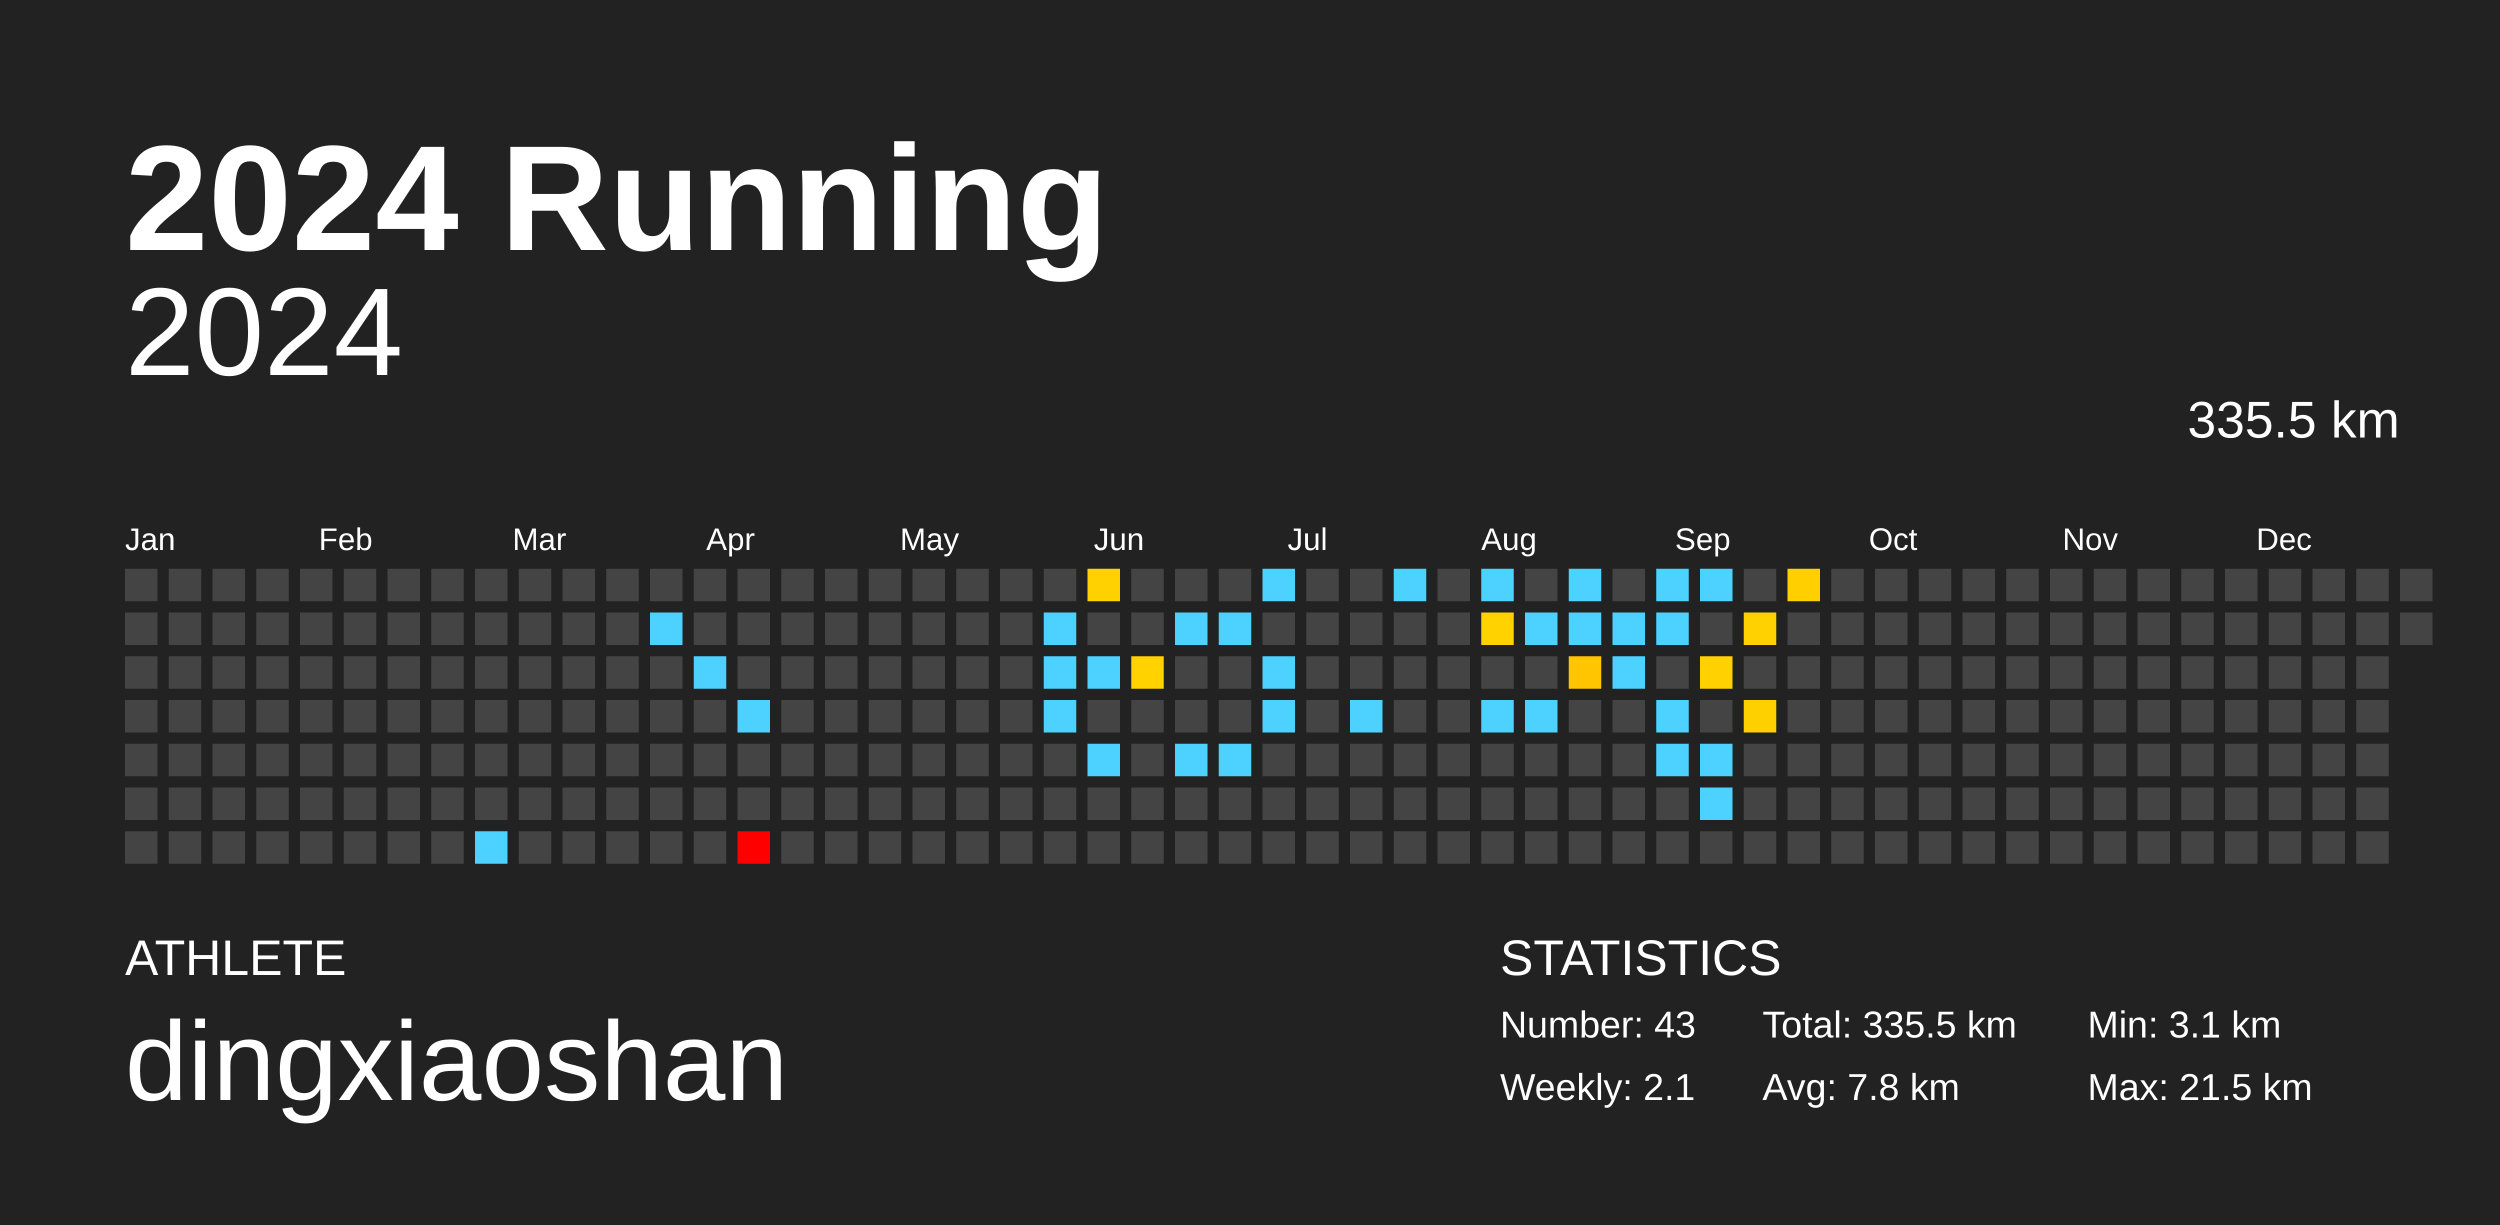
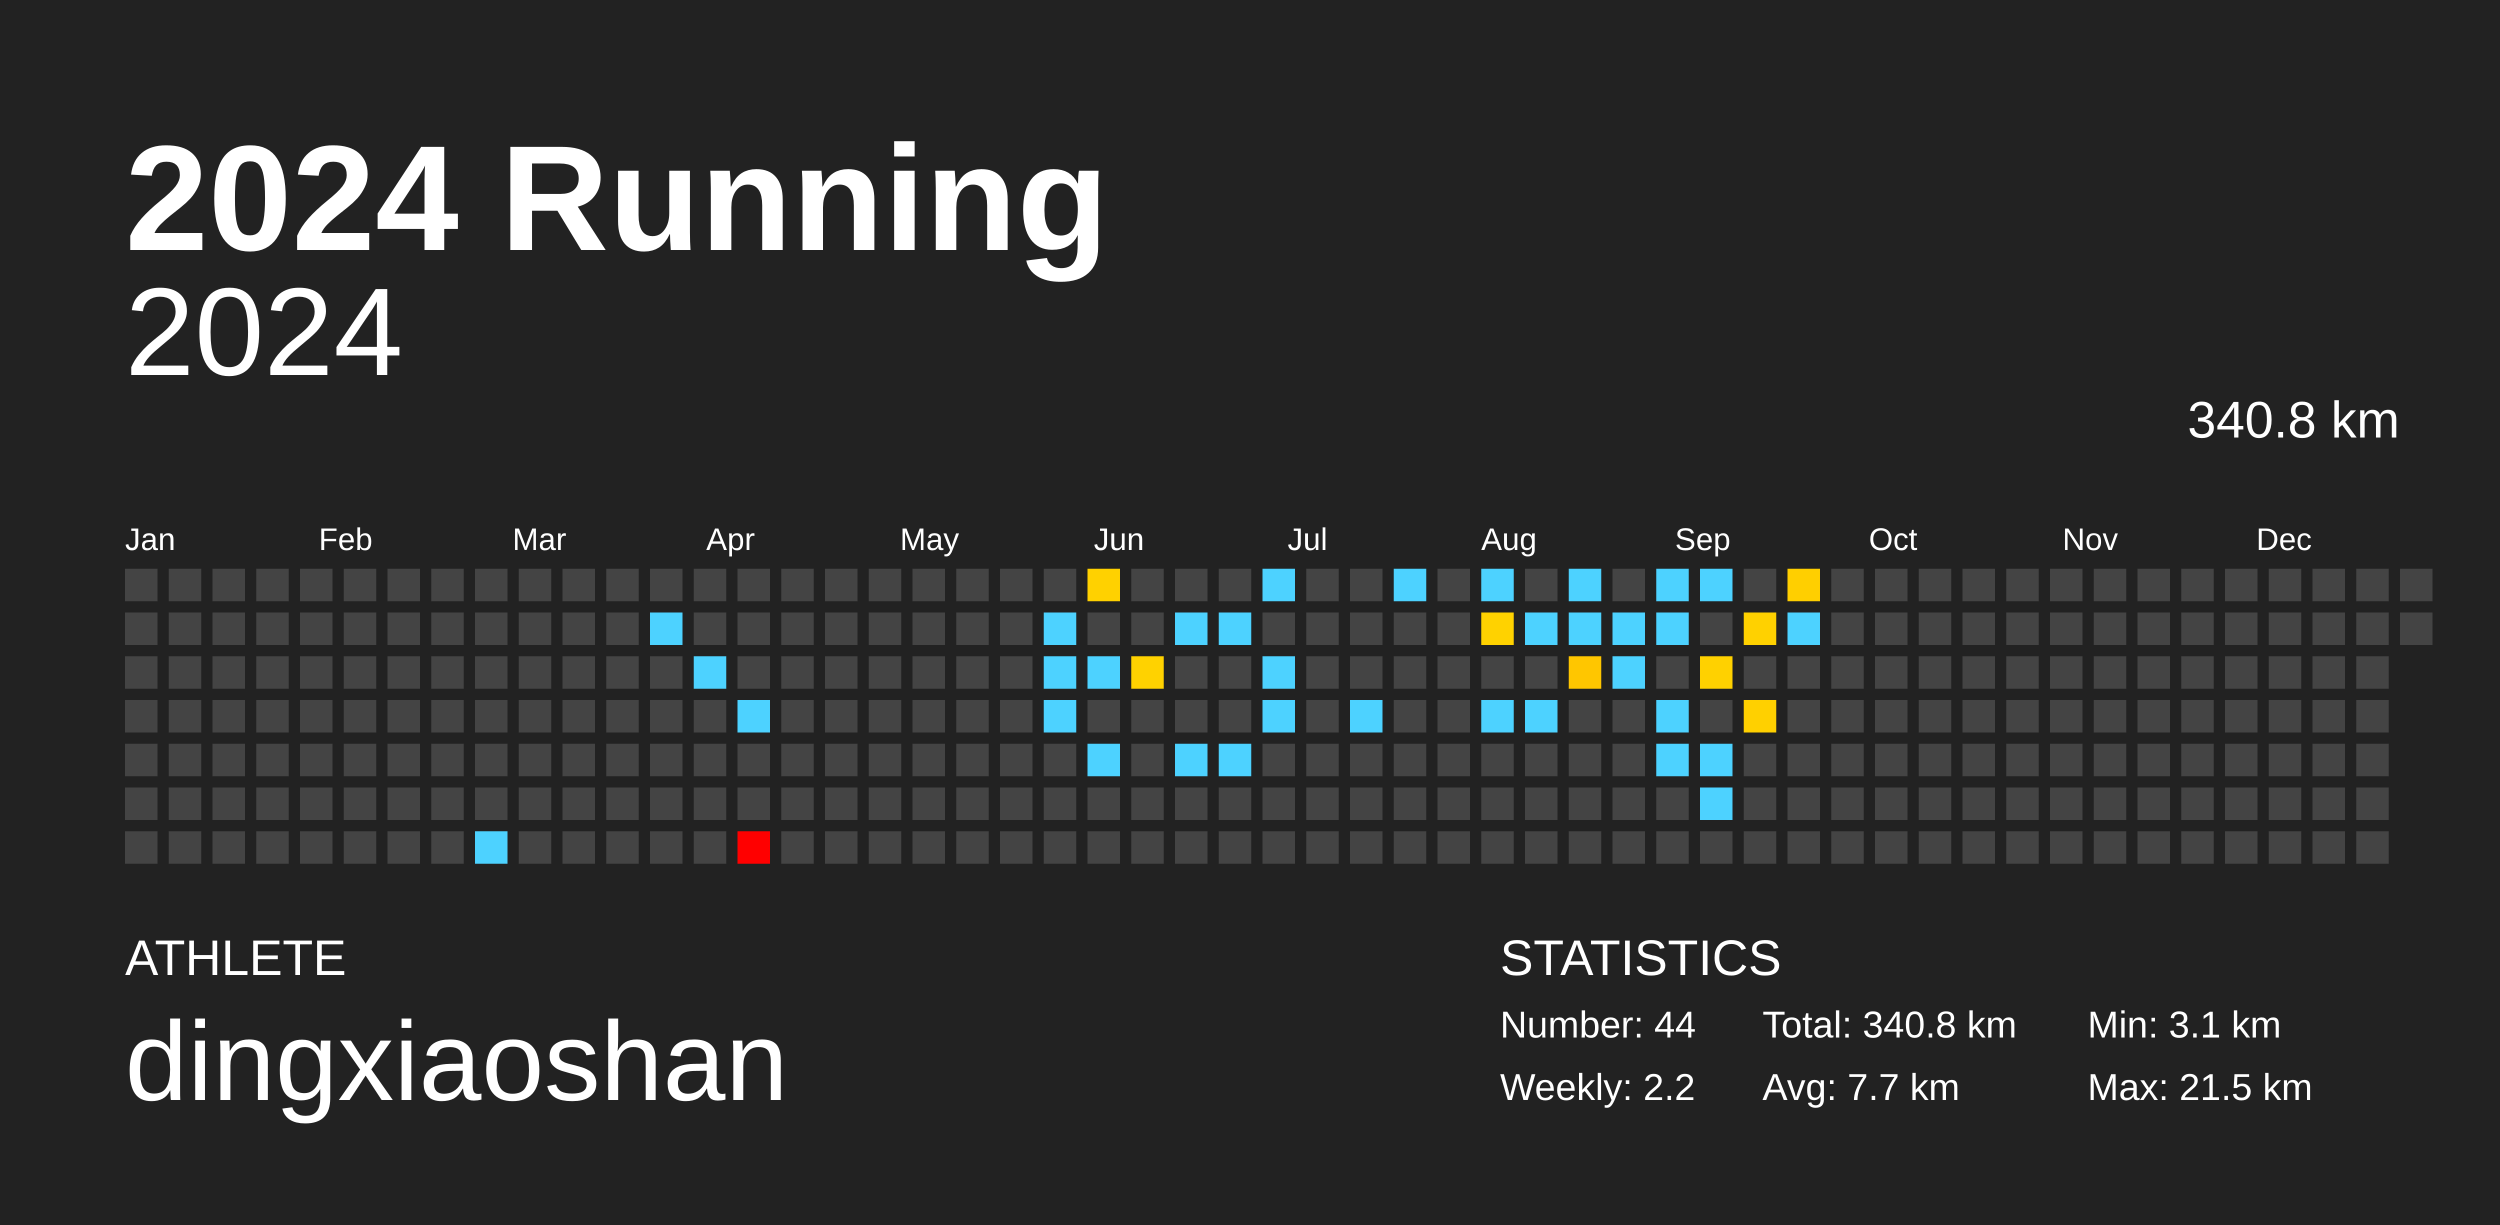
<svg xmlns="http://www.w3.org/2000/svg" baseProfile="full" height="98mm" version="1.1" viewBox="0,0,200,98" width="200mm">
  <defs />
  <rect fill="#222222" height="98" width="200" x="0" y="0" />
  <text fill="#FFFFFF" style="font-size:12px; font-family:Arial; font-weight:bold;" x="10" y="20">2024 Running</text>
  <text fill="#FFFFFF" style="font-size:4px; font-family:Arial" x="10" y="78">ATHLETE</text>
  <text fill="#FFFFFF" style="font-size:9px; font-family:Arial" x="10" y="88">dingxiaoshan</text>
  <text fill="#FFFFFF" style="font-size:4px; font-family:Arial" x="120" y="78">STATISTICS</text>
-   <text fill="#FFFFFF" style="font-size:3px; font-family:Arial" x="120" y="83">Number: 43</text>
-   <text fill="#FFFFFF" style="font-size:3px; font-family:Arial" x="120" y="88">Weekly: 2.1</text>
-   <text fill="#FFFFFF" style="font-size:3px; font-family:Arial" x="141" y="83">Total: 335.5 km</text>
-   <text fill="#FFFFFF" style="font-size:3px; font-family:Arial" x="141" y="88">Avg: 7.8 km</text>
+   <text fill="#FFFFFF" style="font-size:3px; font-family:Arial" x="120" y="83">Number: 44</text>
+   <text fill="#FFFFFF" style="font-size:3px; font-family:Arial" x="120" y="88">Weekly: 2.2</text>
+   <text fill="#FFFFFF" style="font-size:3px; font-family:Arial" x="141" y="83">Total: 340.8 km</text>
+   <text fill="#FFFFFF" style="font-size:3px; font-family:Arial" x="141" y="88">Avg: 7.7 km</text>
  <text fill="#FFFFFF" style="font-size:3px; font-family:Arial" x="167" y="83">Min: 3.1 km</text>
  <text fill="#FFFFFF" style="font-size:3px; font-family:Arial" x="167" y="88">Max: 21.5 km</text>
  <text alignment-baseline="hanging" fill="#FFFFFF" style="font-size:10.0px; font-family:Arial;" x="10" y="30">2024</text>
-   <text alignment-baseline="hanging" fill="#FFFFFF" style="font-size:4.125px; font-family:Arial;" x="175" y="35">335.5 km</text>
+   <text alignment-baseline="hanging" fill="#FFFFFF" style="font-size:4.125px; font-family:Arial;" x="175" y="35">340.8 km</text>
  <text fill="#FFFFFF" style="font-size:2.5px; font-family:Arial" x="10.0" y="44">Jan</text>
  <text fill="#FFFFFF" style="font-size:2.5px; font-family:Arial" x="25.5" y="44">Feb</text>
  <text fill="#FFFFFF" style="font-size:2.5px; font-family:Arial" x="41.0" y="44">Mar</text>
  <text fill="#FFFFFF" style="font-size:2.5px; font-family:Arial" x="56.5" y="44">Apr</text>
  <text fill="#FFFFFF" style="font-size:2.5px; font-family:Arial" x="72.0" y="44">May</text>
  <text fill="#FFFFFF" style="font-size:2.5px; font-family:Arial" x="87.5" y="44">Jun</text>
  <text fill="#FFFFFF" style="font-size:2.5px; font-family:Arial" x="103.0" y="44">Jul</text>
  <text fill="#FFFFFF" style="font-size:2.5px; font-family:Arial" x="118.5" y="44">Aug</text>
  <text fill="#FFFFFF" style="font-size:2.5px; font-family:Arial" x="134.0" y="44">Sep</text>
  <text fill="#FFFFFF" style="font-size:2.5px; font-family:Arial" x="149.5" y="44">Oct</text>
  <text fill="#FFFFFF" style="font-size:2.5px; font-family:Arial" x="165.0" y="44">Nov</text>
  <text fill="#FFFFFF" style="font-size:2.5px; font-family:Arial" x="180.5" y="44">Dec</text>
  <rect fill="#444444" height="2.6" width="2.6" x="10.0" y="45.5" />
  <rect fill="#444444" height="2.6" width="2.6" x="10.0" y="49.0" />
  <rect fill="#444444" height="2.6" width="2.6" x="10.0" y="52.5" />
  <rect fill="#444444" height="2.6" width="2.6" x="10.0" y="56.0" />
  <rect fill="#444444" height="2.6" width="2.6" x="10.0" y="59.5" />
  <rect fill="#444444" height="2.6" width="2.6" x="10.0" y="63.0" />
  <rect fill="#444444" height="2.6" width="2.6" x="10.0" y="66.5" />
  <rect fill="#444444" height="2.6" width="2.6" x="13.5" y="45.5" />
  <rect fill="#444444" height="2.6" width="2.6" x="13.5" y="49.0" />
  <rect fill="#444444" height="2.6" width="2.6" x="13.5" y="52.5" />
  <rect fill="#444444" height="2.6" width="2.6" x="13.5" y="56.0" />
  <rect fill="#444444" height="2.6" width="2.6" x="13.5" y="59.5" />
  <rect fill="#444444" height="2.6" width="2.6" x="13.5" y="63.0" />
  <rect fill="#444444" height="2.6" width="2.6" x="13.5" y="66.5" />
  <rect fill="#444444" height="2.6" width="2.6" x="17.0" y="45.5" />
  <rect fill="#444444" height="2.6" width="2.6" x="17.0" y="49.0" />
  <rect fill="#444444" height="2.6" width="2.6" x="17.0" y="52.5" />
  <rect fill="#444444" height="2.6" width="2.6" x="17.0" y="56.0" />
  <rect fill="#444444" height="2.6" width="2.6" x="17.0" y="59.5" />
  <rect fill="#444444" height="2.6" width="2.6" x="17.0" y="63.0" />
  <rect fill="#444444" height="2.6" width="2.6" x="17.0" y="66.5" />
  <rect fill="#444444" height="2.6" width="2.6" x="20.5" y="45.5" />
  <rect fill="#444444" height="2.6" width="2.6" x="20.5" y="49.0" />
  <rect fill="#444444" height="2.6" width="2.6" x="20.5" y="52.5" />
  <rect fill="#444444" height="2.6" width="2.6" x="20.5" y="56.0" />
  <rect fill="#444444" height="2.6" width="2.6" x="20.5" y="59.5" />
  <rect fill="#444444" height="2.6" width="2.6" x="20.5" y="63.0" />
  <rect fill="#444444" height="2.6" width="2.6" x="20.5" y="66.5" />
  <rect fill="#444444" height="2.6" width="2.6" x="24.0" y="45.5" />
  <rect fill="#444444" height="2.6" width="2.6" x="24.0" y="49.0" />
  <rect fill="#444444" height="2.6" width="2.6" x="24.0" y="52.5" />
  <rect fill="#444444" height="2.6" width="2.6" x="24.0" y="56.0" />
  <rect fill="#444444" height="2.6" width="2.6" x="24.0" y="59.5" />
  <rect fill="#444444" height="2.6" width="2.6" x="24.0" y="63.0" />
  <rect fill="#444444" height="2.6" width="2.6" x="24.0" y="66.5" />
  <rect fill="#444444" height="2.6" width="2.6" x="27.5" y="45.5" />
  <rect fill="#444444" height="2.6" width="2.6" x="27.5" y="49.0" />
  <rect fill="#444444" height="2.6" width="2.6" x="27.5" y="52.5" />
  <rect fill="#444444" height="2.6" width="2.6" x="27.5" y="56.0" />
  <rect fill="#444444" height="2.6" width="2.6" x="27.5" y="59.5" />
  <rect fill="#444444" height="2.6" width="2.6" x="27.5" y="63.0" />
  <rect fill="#444444" height="2.6" width="2.6" x="27.5" y="66.5" />
  <rect fill="#444444" height="2.6" width="2.6" x="31.0" y="45.5" />
  <rect fill="#444444" height="2.6" width="2.6" x="31.0" y="49.0" />
  <rect fill="#444444" height="2.6" width="2.6" x="31.0" y="52.5" />
  <rect fill="#444444" height="2.6" width="2.6" x="31.0" y="56.0" />
  <rect fill="#444444" height="2.6" width="2.6" x="31.0" y="59.5" />
  <rect fill="#444444" height="2.6" width="2.6" x="31.0" y="63.0" />
  <rect fill="#444444" height="2.6" width="2.6" x="31.0" y="66.5" />
  <rect fill="#444444" height="2.6" width="2.6" x="34.5" y="45.5" />
  <rect fill="#444444" height="2.6" width="2.6" x="34.5" y="49.0" />
  <rect fill="#444444" height="2.6" width="2.6" x="34.5" y="52.5" />
  <rect fill="#444444" height="2.6" width="2.6" x="34.5" y="56.0" />
  <rect fill="#444444" height="2.6" width="2.6" x="34.5" y="59.5" />
  <rect fill="#444444" height="2.6" width="2.6" x="34.5" y="63.0" />
  <rect fill="#444444" height="2.6" width="2.6" x="34.5" y="66.5" />
  <rect fill="#444444" height="2.6" width="2.6" x="38.0" y="45.5" />
  <rect fill="#444444" height="2.6" width="2.6" x="38.0" y="49.0" />
  <rect fill="#444444" height="2.6" width="2.6" x="38.0" y="52.5" />
  <rect fill="#444444" height="2.6" width="2.6" x="38.0" y="56.0" />
  <rect fill="#444444" height="2.6" width="2.6" x="38.0" y="59.5" />
  <rect fill="#444444" height="2.6" width="2.6" x="38.0" y="63.0" />
  <rect fill="#4dd2ff" height="2.6" width="2.6" x="38.0" y="66.5" />
  <rect fill="#444444" height="2.6" width="2.6" x="41.5" y="45.5" />
  <rect fill="#444444" height="2.6" width="2.6" x="41.5" y="49.0" />
  <rect fill="#444444" height="2.6" width="2.6" x="41.5" y="52.5" />
  <rect fill="#444444" height="2.6" width="2.6" x="41.5" y="56.0" />
  <rect fill="#444444" height="2.6" width="2.6" x="41.5" y="59.5" />
  <rect fill="#444444" height="2.6" width="2.6" x="41.5" y="63.0" />
  <rect fill="#444444" height="2.6" width="2.6" x="41.5" y="66.5" />
  <rect fill="#444444" height="2.6" width="2.6" x="45.0" y="45.5" />
  <rect fill="#444444" height="2.6" width="2.6" x="45.0" y="49.0" />
  <rect fill="#444444" height="2.6" width="2.6" x="45.0" y="52.5" />
  <rect fill="#444444" height="2.6" width="2.6" x="45.0" y="56.0" />
  <rect fill="#444444" height="2.6" width="2.6" x="45.0" y="59.5" />
  <rect fill="#444444" height="2.6" width="2.6" x="45.0" y="63.0" />
  <rect fill="#444444" height="2.6" width="2.6" x="45.0" y="66.5" />
  <rect fill="#444444" height="2.6" width="2.6" x="48.5" y="45.5" />
  <rect fill="#444444" height="2.6" width="2.6" x="48.5" y="49.0" />
  <rect fill="#444444" height="2.6" width="2.6" x="48.5" y="52.5" />
  <rect fill="#444444" height="2.6" width="2.6" x="48.5" y="56.0" />
  <rect fill="#444444" height="2.6" width="2.6" x="48.5" y="59.5" />
  <rect fill="#444444" height="2.6" width="2.6" x="48.5" y="63.0" />
  <rect fill="#444444" height="2.6" width="2.6" x="48.5" y="66.5" />
  <rect fill="#444444" height="2.6" width="2.6" x="52.0" y="45.5" />
  <rect fill="#4dd2ff" height="2.6" width="2.6" x="52.0" y="49.0" />
  <rect fill="#444444" height="2.6" width="2.6" x="52.0" y="52.5" />
  <rect fill="#444444" height="2.6" width="2.6" x="52.0" y="56.0" />
  <rect fill="#444444" height="2.6" width="2.6" x="52.0" y="59.5" />
  <rect fill="#444444" height="2.6" width="2.6" x="52.0" y="63.0" />
  <rect fill="#444444" height="2.6" width="2.6" x="52.0" y="66.5" />
  <rect fill="#444444" height="2.6" width="2.6" x="55.5" y="45.5" />
  <rect fill="#444444" height="2.6" width="2.6" x="55.5" y="49.0" />
  <rect fill="#4dd2ff" height="2.6" width="2.6" x="55.5" y="52.5" />
  <rect fill="#444444" height="2.6" width="2.6" x="55.5" y="56.0" />
  <rect fill="#444444" height="2.6" width="2.6" x="55.5" y="59.5" />
  <rect fill="#444444" height="2.6" width="2.6" x="55.5" y="63.0" />
  <rect fill="#444444" height="2.6" width="2.6" x="55.5" y="66.5" />
  <rect fill="#444444" height="2.6" width="2.6" x="59.0" y="45.5" />
  <rect fill="#444444" height="2.6" width="2.6" x="59.0" y="49.0" />
  <rect fill="#444444" height="2.6" width="2.6" x="59.0" y="52.5" />
  <rect fill="#4dd2ff" height="2.6" width="2.6" x="59.0" y="56.0" />
  <rect fill="#444444" height="2.6" width="2.6" x="59.0" y="59.5" />
  <rect fill="#444444" height="2.6" width="2.6" x="59.0" y="63.0" />
  <rect fill="red" height="2.6" width="2.6" x="59.0" y="66.5" />
  <rect fill="#444444" height="2.6" width="2.6" x="62.5" y="45.5" />
  <rect fill="#444444" height="2.6" width="2.6" x="62.5" y="49.0" />
  <rect fill="#444444" height="2.6" width="2.6" x="62.5" y="52.5" />
  <rect fill="#444444" height="2.6" width="2.6" x="62.5" y="56.0" />
  <rect fill="#444444" height="2.6" width="2.6" x="62.5" y="59.5" />
  <rect fill="#444444" height="2.6" width="2.6" x="62.5" y="63.0" />
  <rect fill="#444444" height="2.6" width="2.6" x="62.5" y="66.5" />
  <rect fill="#444444" height="2.6" width="2.6" x="66.0" y="45.5" />
  <rect fill="#444444" height="2.6" width="2.6" x="66.0" y="49.0" />
  <rect fill="#444444" height="2.6" width="2.6" x="66.0" y="52.5" />
  <rect fill="#444444" height="2.6" width="2.6" x="66.0" y="56.0" />
  <rect fill="#444444" height="2.6" width="2.6" x="66.0" y="59.5" />
  <rect fill="#444444" height="2.6" width="2.6" x="66.0" y="63.0" />
  <rect fill="#444444" height="2.6" width="2.6" x="66.0" y="66.5" />
  <rect fill="#444444" height="2.6" width="2.6" x="69.5" y="45.5" />
  <rect fill="#444444" height="2.6" width="2.6" x="69.5" y="49.0" />
  <rect fill="#444444" height="2.6" width="2.6" x="69.5" y="52.5" />
  <rect fill="#444444" height="2.6" width="2.6" x="69.5" y="56.0" />
  <rect fill="#444444" height="2.6" width="2.6" x="69.5" y="59.5" />
  <rect fill="#444444" height="2.6" width="2.6" x="69.5" y="63.0" />
  <rect fill="#444444" height="2.6" width="2.6" x="69.5" y="66.5" />
  <rect fill="#444444" height="2.6" width="2.6" x="73.0" y="45.5" />
  <rect fill="#444444" height="2.6" width="2.6" x="73.0" y="49.0" />
  <rect fill="#444444" height="2.6" width="2.6" x="73.0" y="52.5" />
  <rect fill="#444444" height="2.6" width="2.6" x="73.0" y="56.0" />
  <rect fill="#444444" height="2.6" width="2.6" x="73.0" y="59.5" />
  <rect fill="#444444" height="2.6" width="2.6" x="73.0" y="63.0" />
  <rect fill="#444444" height="2.6" width="2.6" x="73.0" y="66.5" />
  <rect fill="#444444" height="2.6" width="2.6" x="76.5" y="45.5" />
  <rect fill="#444444" height="2.6" width="2.6" x="76.5" y="49.0" />
  <rect fill="#444444" height="2.6" width="2.6" x="76.5" y="52.5" />
  <rect fill="#444444" height="2.6" width="2.6" x="76.5" y="56.0" />
  <rect fill="#444444" height="2.6" width="2.6" x="76.5" y="59.5" />
  <rect fill="#444444" height="2.6" width="2.6" x="76.5" y="63.0" />
  <rect fill="#444444" height="2.6" width="2.6" x="76.5" y="66.5" />
  <rect fill="#444444" height="2.6" width="2.6" x="80.0" y="45.5" />
  <rect fill="#444444" height="2.6" width="2.6" x="80.0" y="49.0" />
  <rect fill="#444444" height="2.6" width="2.6" x="80.0" y="52.5" />
  <rect fill="#444444" height="2.6" width="2.6" x="80.0" y="56.0" />
  <rect fill="#444444" height="2.6" width="2.6" x="80.0" y="59.5" />
  <rect fill="#444444" height="2.6" width="2.6" x="80.0" y="63.0" />
  <rect fill="#444444" height="2.6" width="2.6" x="80.0" y="66.5" />
  <rect fill="#444444" height="2.6" width="2.6" x="83.5" y="45.5" />
  <rect fill="#4dd2ff" height="2.6" width="2.6" x="83.5" y="49.0" />
  <rect fill="#4dd2ff" height="2.6" width="2.6" x="83.5" y="52.5" />
  <rect fill="#4dd2ff" height="2.6" width="2.6" x="83.5" y="56.0" />
  <rect fill="#444444" height="2.6" width="2.6" x="83.5" y="59.5" />
  <rect fill="#444444" height="2.6" width="2.6" x="83.5" y="63.0" />
  <rect fill="#444444" height="2.6" width="2.6" x="83.5" y="66.5" />
  <rect fill="#ffd100" height="2.6" width="2.6" x="87.0" y="45.5" />
  <rect fill="#444444" height="2.6" width="2.6" x="87.0" y="49.0" />
  <rect fill="#4dd2ff" height="2.6" width="2.6" x="87.0" y="52.5" />
  <rect fill="#444444" height="2.6" width="2.6" x="87.0" y="56.0" />
  <rect fill="#4dd2ff" height="2.6" width="2.6" x="87.0" y="59.5" />
  <rect fill="#444444" height="2.6" width="2.6" x="87.0" y="63.0" />
  <rect fill="#444444" height="2.6" width="2.6" x="87.0" y="66.5" />
  <rect fill="#444444" height="2.6" width="2.6" x="90.5" y="45.5" />
  <rect fill="#444444" height="2.6" width="2.6" x="90.5" y="49.0" />
  <rect fill="#ffd200" height="2.6" width="2.6" x="90.5" y="52.5" />
  <rect fill="#444444" height="2.6" width="2.6" x="90.5" y="56.0" />
  <rect fill="#444444" height="2.6" width="2.6" x="90.5" y="59.5" />
  <rect fill="#444444" height="2.6" width="2.6" x="90.5" y="63.0" />
  <rect fill="#444444" height="2.6" width="2.6" x="90.5" y="66.5" />
  <rect fill="#444444" height="2.6" width="2.6" x="94.0" y="45.5" />
  <rect fill="#4dd2ff" height="2.6" width="2.6" x="94.0" y="49.0" />
  <rect fill="#444444" height="2.6" width="2.6" x="94.0" y="52.5" />
  <rect fill="#444444" height="2.6" width="2.6" x="94.0" y="56.0" />
  <rect fill="#4dd2ff" height="2.6" width="2.6" x="94.0" y="59.5" />
  <rect fill="#444444" height="2.6" width="2.6" x="94.0" y="63.0" />
  <rect fill="#444444" height="2.6" width="2.6" x="94.0" y="66.5" />
  <rect fill="#444444" height="2.6" width="2.6" x="97.5" y="45.5" />
  <rect fill="#4dd2ff" height="2.6" width="2.6" x="97.5" y="49.0" />
  <rect fill="#444444" height="2.6" width="2.6" x="97.5" y="52.5" />
  <rect fill="#444444" height="2.6" width="2.6" x="97.5" y="56.0" />
  <rect fill="#4dd2ff" height="2.6" width="2.6" x="97.5" y="59.5" />
  <rect fill="#444444" height="2.6" width="2.6" x="97.5" y="63.0" />
  <rect fill="#444444" height="2.6" width="2.6" x="97.5" y="66.5" />
  <rect fill="#4dd2ff" height="2.6" width="2.6" x="101.0" y="45.5" />
  <rect fill="#444444" height="2.6" width="2.6" x="101.0" y="49.0" />
  <rect fill="#4dd2ff" height="2.6" width="2.6" x="101.0" y="52.5" />
  <rect fill="#4dd2ff" height="2.6" width="2.6" x="101.0" y="56.0" />
  <rect fill="#444444" height="2.6" width="2.6" x="101.0" y="59.5" />
  <rect fill="#444444" height="2.6" width="2.6" x="101.0" y="63.0" />
  <rect fill="#444444" height="2.6" width="2.6" x="101.0" y="66.5" />
  <rect fill="#444444" height="2.6" width="2.6" x="104.5" y="45.5" />
  <rect fill="#444444" height="2.6" width="2.6" x="104.5" y="49.0" />
  <rect fill="#444444" height="2.6" width="2.6" x="104.5" y="52.5" />
  <rect fill="#444444" height="2.6" width="2.6" x="104.5" y="56.0" />
  <rect fill="#444444" height="2.6" width="2.6" x="104.5" y="59.5" />
  <rect fill="#444444" height="2.6" width="2.6" x="104.5" y="63.0" />
  <rect fill="#444444" height="2.6" width="2.6" x="104.5" y="66.5" />
  <rect fill="#444444" height="2.6" width="2.6" x="108.0" y="45.5" />
  <rect fill="#444444" height="2.6" width="2.6" x="108.0" y="49.0" />
  <rect fill="#444444" height="2.6" width="2.6" x="108.0" y="52.5" />
  <rect fill="#4dd2ff" height="2.6" width="2.6" x="108.0" y="56.0" />
  <rect fill="#444444" height="2.6" width="2.6" x="108.0" y="59.5" />
  <rect fill="#444444" height="2.6" width="2.6" x="108.0" y="63.0" />
  <rect fill="#444444" height="2.6" width="2.6" x="108.0" y="66.5" />
  <rect fill="#4dd2ff" height="2.6" width="2.6" x="111.5" y="45.5" />
  <rect fill="#444444" height="2.6" width="2.6" x="111.5" y="49.0" />
  <rect fill="#444444" height="2.6" width="2.6" x="111.5" y="52.5" />
  <rect fill="#444444" height="2.6" width="2.6" x="111.5" y="56.0" />
  <rect fill="#444444" height="2.6" width="2.6" x="111.5" y="59.5" />
  <rect fill="#444444" height="2.6" width="2.6" x="111.5" y="63.0" />
  <rect fill="#444444" height="2.6" width="2.6" x="111.5" y="66.5" />
  <rect fill="#444444" height="2.6" width="2.6" x="115.0" y="45.5" />
  <rect fill="#444444" height="2.6" width="2.6" x="115.0" y="49.0" />
  <rect fill="#444444" height="2.6" width="2.6" x="115.0" y="52.5" />
  <rect fill="#444444" height="2.6" width="2.6" x="115.0" y="56.0" />
  <rect fill="#444444" height="2.6" width="2.6" x="115.0" y="59.5" />
  <rect fill="#444444" height="2.6" width="2.6" x="115.0" y="63.0" />
  <rect fill="#444444" height="2.6" width="2.6" x="115.0" y="66.5" />
  <rect fill="#4dd2ff" height="2.6" width="2.6" x="118.5" y="45.5" />
  <rect fill="#ffd200" height="2.6" width="2.6" x="118.5" y="49.0" />
  <rect fill="#444444" height="2.6" width="2.6" x="118.5" y="52.5" />
  <rect fill="#4dd2ff" height="2.6" width="2.6" x="118.5" y="56.0" />
  <rect fill="#444444" height="2.6" width="2.6" x="118.5" y="59.5" />
  <rect fill="#444444" height="2.6" width="2.6" x="118.5" y="63.0" />
  <rect fill="#444444" height="2.6" width="2.6" x="118.5" y="66.5" />
  <rect fill="#444444" height="2.6" width="2.6" x="122.0" y="45.5" />
  <rect fill="#4dd2ff" height="2.6" width="2.6" x="122.0" y="49.0" />
  <rect fill="#444444" height="2.6" width="2.6" x="122.0" y="52.5" />
  <rect fill="#4dd2ff" height="2.6" width="2.6" x="122.0" y="56.0" />
  <rect fill="#444444" height="2.6" width="2.6" x="122.0" y="59.5" />
  <rect fill="#444444" height="2.6" width="2.6" x="122.0" y="63.0" />
  <rect fill="#444444" height="2.6" width="2.6" x="122.0" y="66.5" />
  <rect fill="#4dd2ff" height="2.6" width="2.6" x="125.5" y="45.5" />
  <rect fill="#4dd2ff" height="2.6" width="2.6" x="125.5" y="49.0" />
  <rect fill="#ffc600" height="2.6" width="2.6" x="125.5" y="52.5" />
  <rect fill="#444444" height="2.6" width="2.6" x="125.5" y="56.0" />
  <rect fill="#444444" height="2.6" width="2.6" x="125.5" y="59.5" />
  <rect fill="#444444" height="2.6" width="2.6" x="125.5" y="63.0" />
  <rect fill="#444444" height="2.6" width="2.6" x="125.5" y="66.5" />
  <rect fill="#444444" height="2.6" width="2.6" x="129.0" y="45.5" />
  <rect fill="#4dd2ff" height="2.6" width="2.6" x="129.0" y="49.0" />
  <rect fill="#4dd2ff" height="2.6" width="2.6" x="129.0" y="52.5" />
  <rect fill="#444444" height="2.6" width="2.6" x="129.0" y="56.0" />
  <rect fill="#444444" height="2.6" width="2.6" x="129.0" y="59.5" />
  <rect fill="#444444" height="2.6" width="2.6" x="129.0" y="63.0" />
  <rect fill="#444444" height="2.6" width="2.6" x="129.0" y="66.5" />
  <rect fill="#4dd2ff" height="2.6" width="2.6" x="132.5" y="45.5" />
  <rect fill="#4dd2ff" height="2.6" width="2.6" x="132.5" y="49.0" />
  <rect fill="#444444" height="2.6" width="2.6" x="132.5" y="52.5" />
  <rect fill="#4dd2ff" height="2.6" width="2.6" x="132.5" y="56.0" />
  <rect fill="#4dd2ff" height="2.6" width="2.6" x="132.5" y="59.5" />
  <rect fill="#444444" height="2.6" width="2.6" x="132.5" y="63.0" />
  <rect fill="#444444" height="2.6" width="2.6" x="132.5" y="66.5" />
  <rect fill="#4dd2ff" height="2.6" width="2.6" x="136.0" y="45.5" />
  <rect fill="#444444" height="2.6" width="2.6" x="136.0" y="49.0" />
  <rect fill="#ffd100" height="2.6" width="2.6" x="136.0" y="52.5" />
  <rect fill="#444444" height="2.6" width="2.6" x="136.0" y="56.0" />
  <rect fill="#4dd2ff" height="2.6" width="2.6" x="136.0" y="59.5" />
  <rect fill="#4dd2ff" height="2.6" width="2.6" x="136.0" y="63.0" />
  <rect fill="#444444" height="2.6" width="2.6" x="136.0" y="66.5" />
  <rect fill="#444444" height="2.6" width="2.6" x="139.5" y="45.5" />
  <rect fill="#ffd100" height="2.6" width="2.6" x="139.5" y="49.0" />
  <rect fill="#444444" height="2.6" width="2.6" x="139.5" y="52.5" />
  <rect fill="#ffd000" height="2.6" width="2.6" x="139.5" y="56.0" />
  <rect fill="#444444" height="2.6" width="2.6" x="139.5" y="59.5" />
  <rect fill="#444444" height="2.6" width="2.6" x="139.5" y="63.0" />
  <rect fill="#444444" height="2.6" width="2.6" x="139.5" y="66.5" />
  <rect fill="#ffcf00" height="2.6" width="2.6" x="143.0" y="45.5" />
-   <rect fill="#444444" height="2.6" width="2.6" x="143.0" y="49.0" />
+   <rect fill="#4dd2ff" height="2.6" width="2.6" x="143.0" y="49.0" />
  <rect fill="#444444" height="2.6" width="2.6" x="143.0" y="52.5" />
  <rect fill="#444444" height="2.6" width="2.6" x="143.0" y="56.0" />
  <rect fill="#444444" height="2.6" width="2.6" x="143.0" y="59.5" />
  <rect fill="#444444" height="2.6" width="2.6" x="143.0" y="63.0" />
  <rect fill="#444444" height="2.6" width="2.6" x="143.0" y="66.5" />
  <rect fill="#444444" height="2.6" width="2.6" x="146.5" y="45.5" />
  <rect fill="#444444" height="2.6" width="2.6" x="146.5" y="49.0" />
  <rect fill="#444444" height="2.6" width="2.6" x="146.5" y="52.5" />
  <rect fill="#444444" height="2.6" width="2.6" x="146.5" y="56.0" />
  <rect fill="#444444" height="2.6" width="2.6" x="146.5" y="59.5" />
  <rect fill="#444444" height="2.6" width="2.6" x="146.5" y="63.0" />
  <rect fill="#444444" height="2.6" width="2.6" x="146.5" y="66.5" />
  <rect fill="#444444" height="2.6" width="2.6" x="150.0" y="45.5" />
  <rect fill="#444444" height="2.6" width="2.6" x="150.0" y="49.0" />
  <rect fill="#444444" height="2.6" width="2.6" x="150.0" y="52.5" />
  <rect fill="#444444" height="2.6" width="2.6" x="150.0" y="56.0" />
  <rect fill="#444444" height="2.6" width="2.6" x="150.0" y="59.5" />
  <rect fill="#444444" height="2.6" width="2.6" x="150.0" y="63.0" />
  <rect fill="#444444" height="2.6" width="2.6" x="150.0" y="66.5" />
  <rect fill="#444444" height="2.6" width="2.6" x="153.5" y="45.5" />
  <rect fill="#444444" height="2.6" width="2.6" x="153.5" y="49.0" />
  <rect fill="#444444" height="2.6" width="2.6" x="153.5" y="52.5" />
  <rect fill="#444444" height="2.6" width="2.6" x="153.5" y="56.0" />
  <rect fill="#444444" height="2.6" width="2.6" x="153.5" y="59.5" />
  <rect fill="#444444" height="2.6" width="2.6" x="153.5" y="63.0" />
  <rect fill="#444444" height="2.6" width="2.6" x="153.5" y="66.5" />
  <rect fill="#444444" height="2.6" width="2.6" x="157.0" y="45.5" />
  <rect fill="#444444" height="2.6" width="2.6" x="157.0" y="49.0" />
  <rect fill="#444444" height="2.6" width="2.6" x="157.0" y="52.5" />
  <rect fill="#444444" height="2.6" width="2.6" x="157.0" y="56.0" />
  <rect fill="#444444" height="2.6" width="2.6" x="157.0" y="59.5" />
  <rect fill="#444444" height="2.6" width="2.6" x="157.0" y="63.0" />
  <rect fill="#444444" height="2.6" width="2.6" x="157.0" y="66.5" />
  <rect fill="#444444" height="2.6" width="2.6" x="160.5" y="45.5" />
  <rect fill="#444444" height="2.6" width="2.6" x="160.5" y="49.0" />
  <rect fill="#444444" height="2.6" width="2.6" x="160.5" y="52.5" />
  <rect fill="#444444" height="2.6" width="2.6" x="160.5" y="56.0" />
  <rect fill="#444444" height="2.6" width="2.6" x="160.5" y="59.5" />
  <rect fill="#444444" height="2.6" width="2.6" x="160.5" y="63.0" />
  <rect fill="#444444" height="2.6" width="2.6" x="160.5" y="66.5" />
  <rect fill="#444444" height="2.6" width="2.6" x="164.0" y="45.5" />
  <rect fill="#444444" height="2.6" width="2.6" x="164.0" y="49.0" />
  <rect fill="#444444" height="2.6" width="2.6" x="164.0" y="52.5" />
  <rect fill="#444444" height="2.6" width="2.6" x="164.0" y="56.0" />
  <rect fill="#444444" height="2.6" width="2.6" x="164.0" y="59.5" />
  <rect fill="#444444" height="2.6" width="2.6" x="164.0" y="63.0" />
  <rect fill="#444444" height="2.6" width="2.6" x="164.0" y="66.5" />
  <rect fill="#444444" height="2.6" width="2.6" x="167.5" y="45.5" />
  <rect fill="#444444" height="2.6" width="2.6" x="167.5" y="49.0" />
  <rect fill="#444444" height="2.6" width="2.6" x="167.5" y="52.5" />
  <rect fill="#444444" height="2.6" width="2.6" x="167.5" y="56.0" />
  <rect fill="#444444" height="2.6" width="2.6" x="167.5" y="59.5" />
  <rect fill="#444444" height="2.6" width="2.6" x="167.5" y="63.0" />
  <rect fill="#444444" height="2.6" width="2.6" x="167.5" y="66.5" />
  <rect fill="#444444" height="2.6" width="2.6" x="171.0" y="45.5" />
  <rect fill="#444444" height="2.6" width="2.6" x="171.0" y="49.0" />
  <rect fill="#444444" height="2.6" width="2.6" x="171.0" y="52.5" />
  <rect fill="#444444" height="2.6" width="2.6" x="171.0" y="56.0" />
  <rect fill="#444444" height="2.6" width="2.6" x="171.0" y="59.5" />
  <rect fill="#444444" height="2.6" width="2.6" x="171.0" y="63.0" />
  <rect fill="#444444" height="2.6" width="2.6" x="171.0" y="66.5" />
  <rect fill="#444444" height="2.6" width="2.6" x="174.5" y="45.5" />
  <rect fill="#444444" height="2.6" width="2.6" x="174.5" y="49.0" />
  <rect fill="#444444" height="2.6" width="2.6" x="174.5" y="52.5" />
  <rect fill="#444444" height="2.6" width="2.6" x="174.5" y="56.0" />
  <rect fill="#444444" height="2.6" width="2.6" x="174.5" y="59.5" />
  <rect fill="#444444" height="2.6" width="2.6" x="174.5" y="63.0" />
  <rect fill="#444444" height="2.6" width="2.6" x="174.5" y="66.5" />
  <rect fill="#444444" height="2.6" width="2.6" x="178.0" y="45.5" />
  <rect fill="#444444" height="2.6" width="2.6" x="178.0" y="49.0" />
  <rect fill="#444444" height="2.6" width="2.6" x="178.0" y="52.5" />
  <rect fill="#444444" height="2.6" width="2.6" x="178.0" y="56.0" />
  <rect fill="#444444" height="2.6" width="2.6" x="178.0" y="59.5" />
  <rect fill="#444444" height="2.6" width="2.6" x="178.0" y="63.0" />
  <rect fill="#444444" height="2.6" width="2.6" x="178.0" y="66.5" />
  <rect fill="#444444" height="2.6" width="2.6" x="181.5" y="45.5" />
  <rect fill="#444444" height="2.6" width="2.6" x="181.5" y="49.0" />
  <rect fill="#444444" height="2.6" width="2.6" x="181.5" y="52.5" />
  <rect fill="#444444" height="2.6" width="2.6" x="181.5" y="56.0" />
  <rect fill="#444444" height="2.6" width="2.6" x="181.5" y="59.5" />
  <rect fill="#444444" height="2.6" width="2.6" x="181.5" y="63.0" />
  <rect fill="#444444" height="2.6" width="2.6" x="181.5" y="66.5" />
  <rect fill="#444444" height="2.6" width="2.6" x="185.0" y="45.5" />
  <rect fill="#444444" height="2.6" width="2.6" x="185.0" y="49.0" />
  <rect fill="#444444" height="2.6" width="2.6" x="185.0" y="52.5" />
  <rect fill="#444444" height="2.6" width="2.6" x="185.0" y="56.0" />
  <rect fill="#444444" height="2.6" width="2.6" x="185.0" y="59.5" />
  <rect fill="#444444" height="2.6" width="2.6" x="185.0" y="63.0" />
  <rect fill="#444444" height="2.6" width="2.6" x="185.0" y="66.5" />
  <rect fill="#444444" height="2.6" width="2.6" x="188.5" y="45.5" />
  <rect fill="#444444" height="2.6" width="2.6" x="188.5" y="49.0" />
  <rect fill="#444444" height="2.6" width="2.6" x="188.5" y="52.5" />
  <rect fill="#444444" height="2.6" width="2.6" x="188.5" y="56.0" />
  <rect fill="#444444" height="2.6" width="2.6" x="188.5" y="59.5" />
  <rect fill="#444444" height="2.6" width="2.6" x="188.5" y="63.0" />
  <rect fill="#444444" height="2.6" width="2.6" x="188.5" y="66.5" />
  <rect fill="#444444" height="2.6" width="2.6" x="192.0" y="45.5" />
  <rect fill="#444444" height="2.6" width="2.6" x="192.0" y="49.0" />
</svg>
